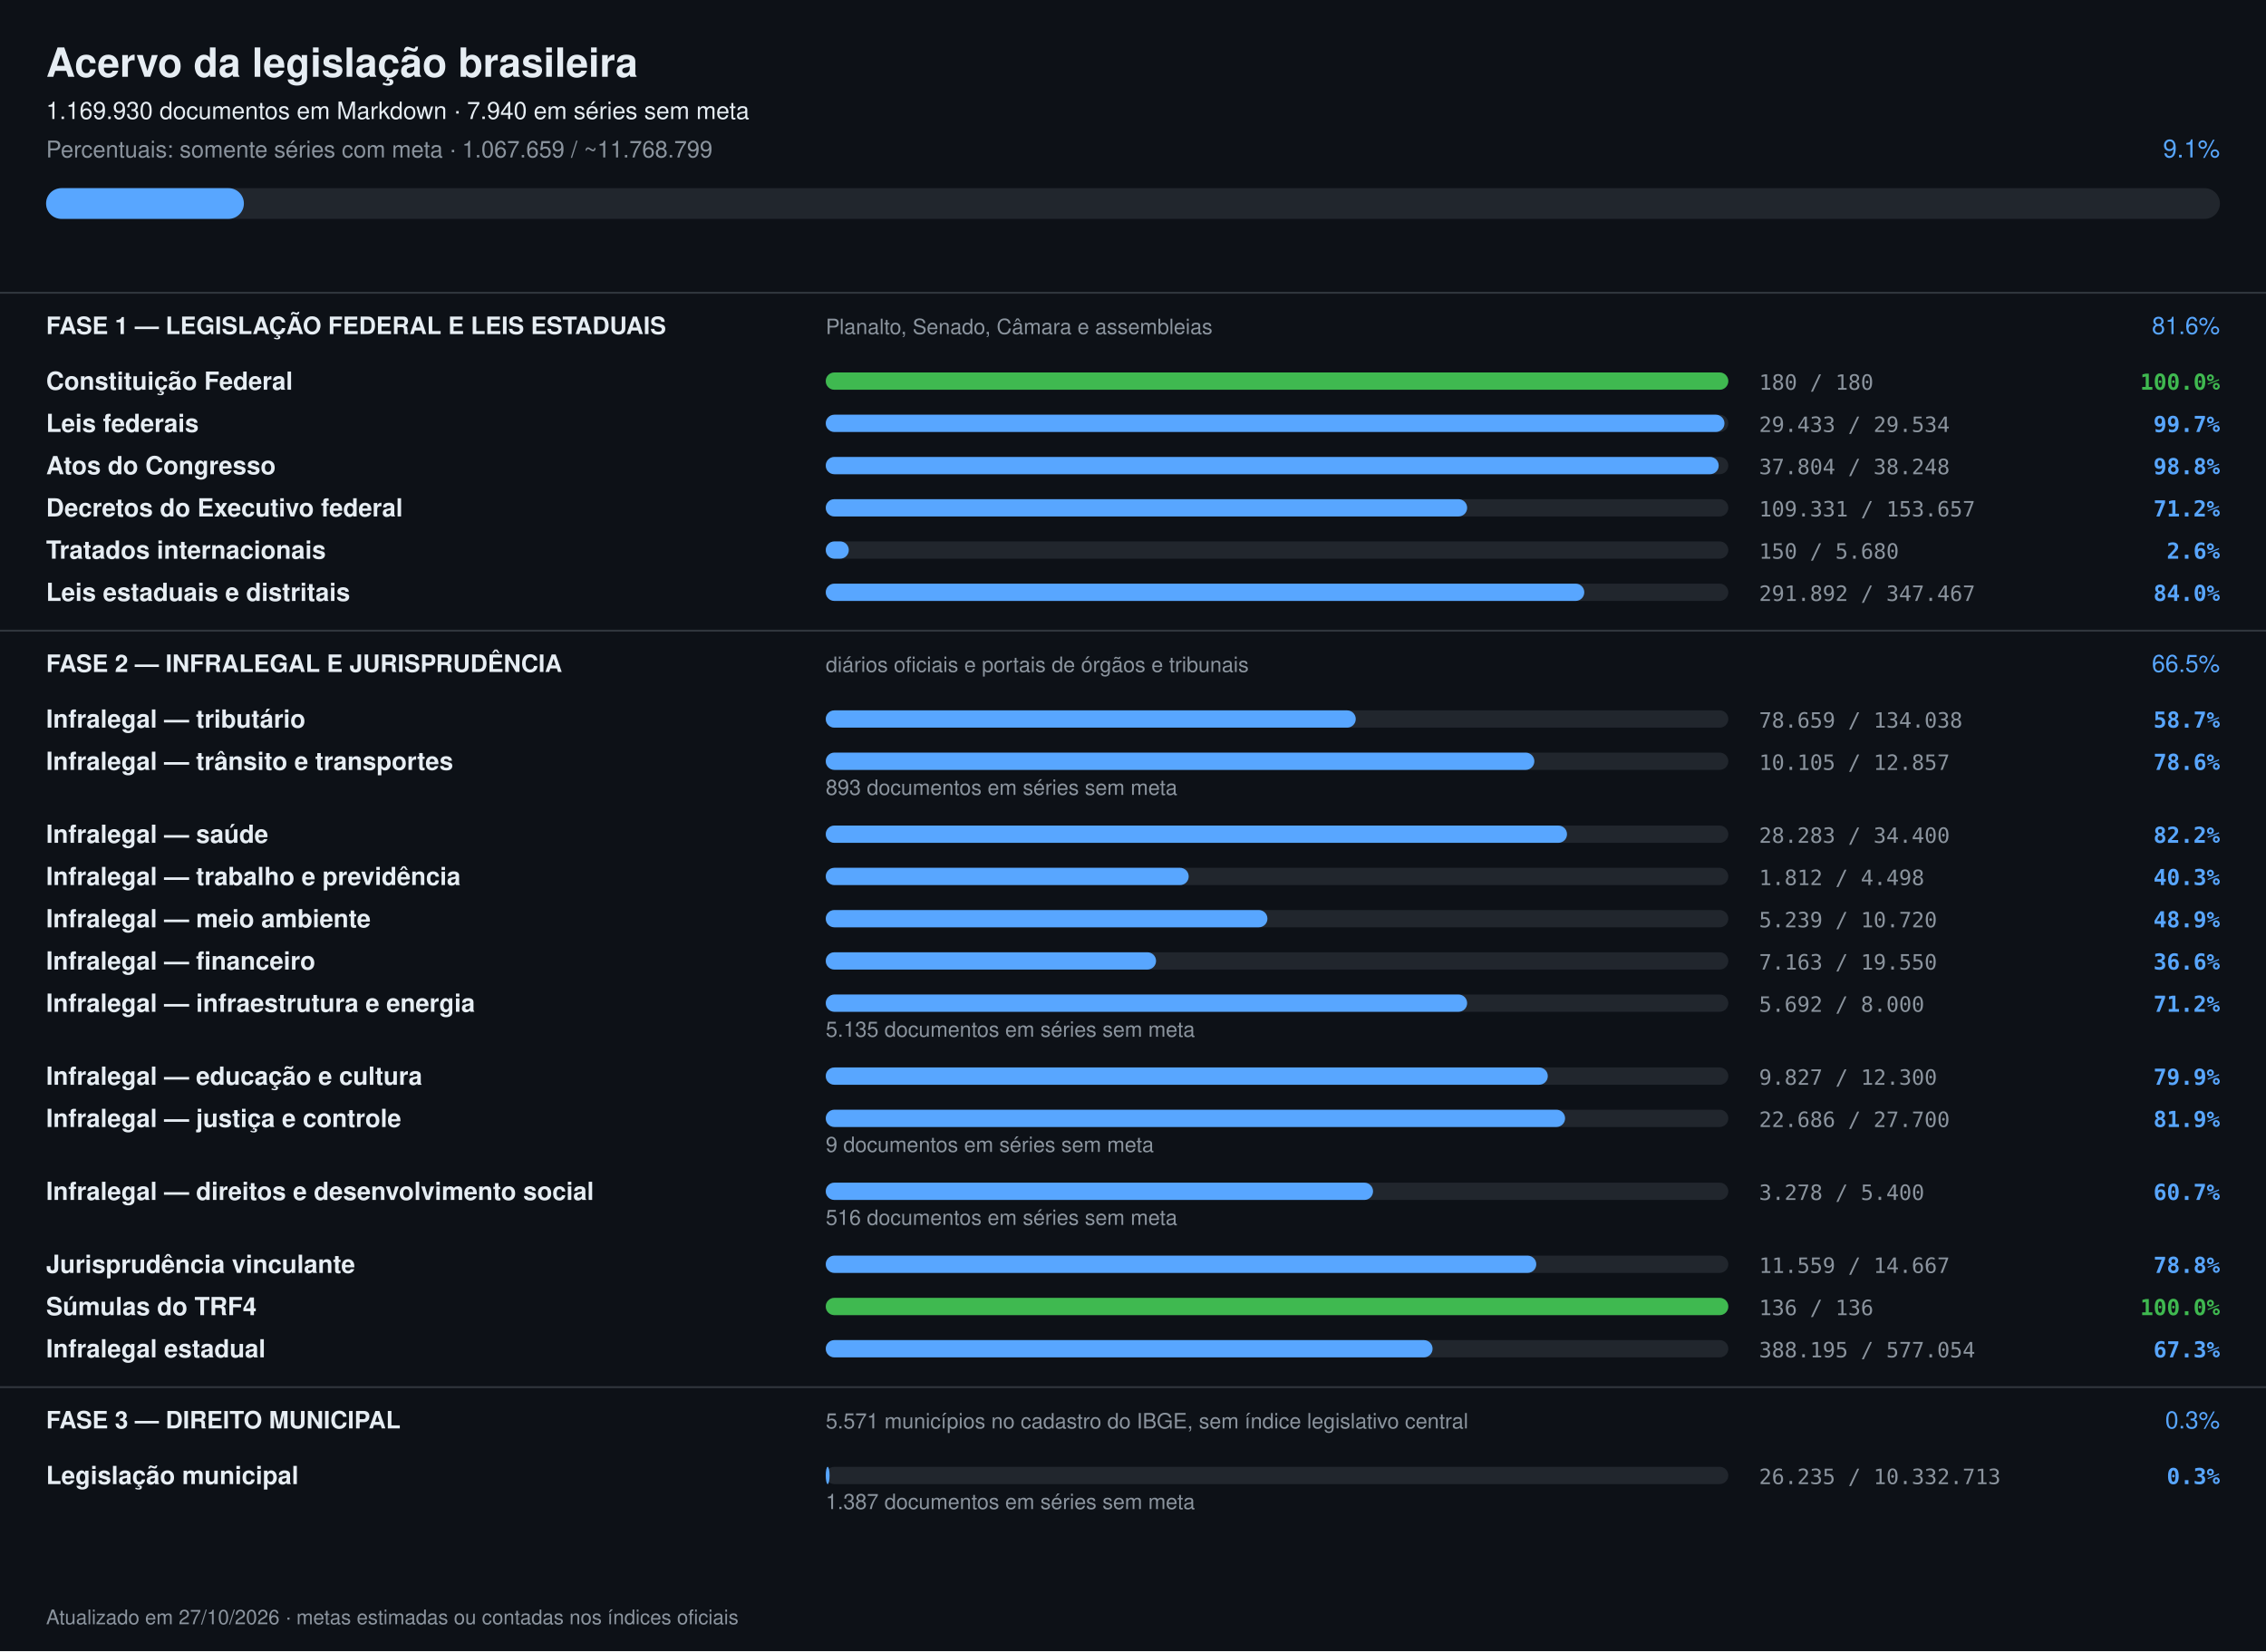
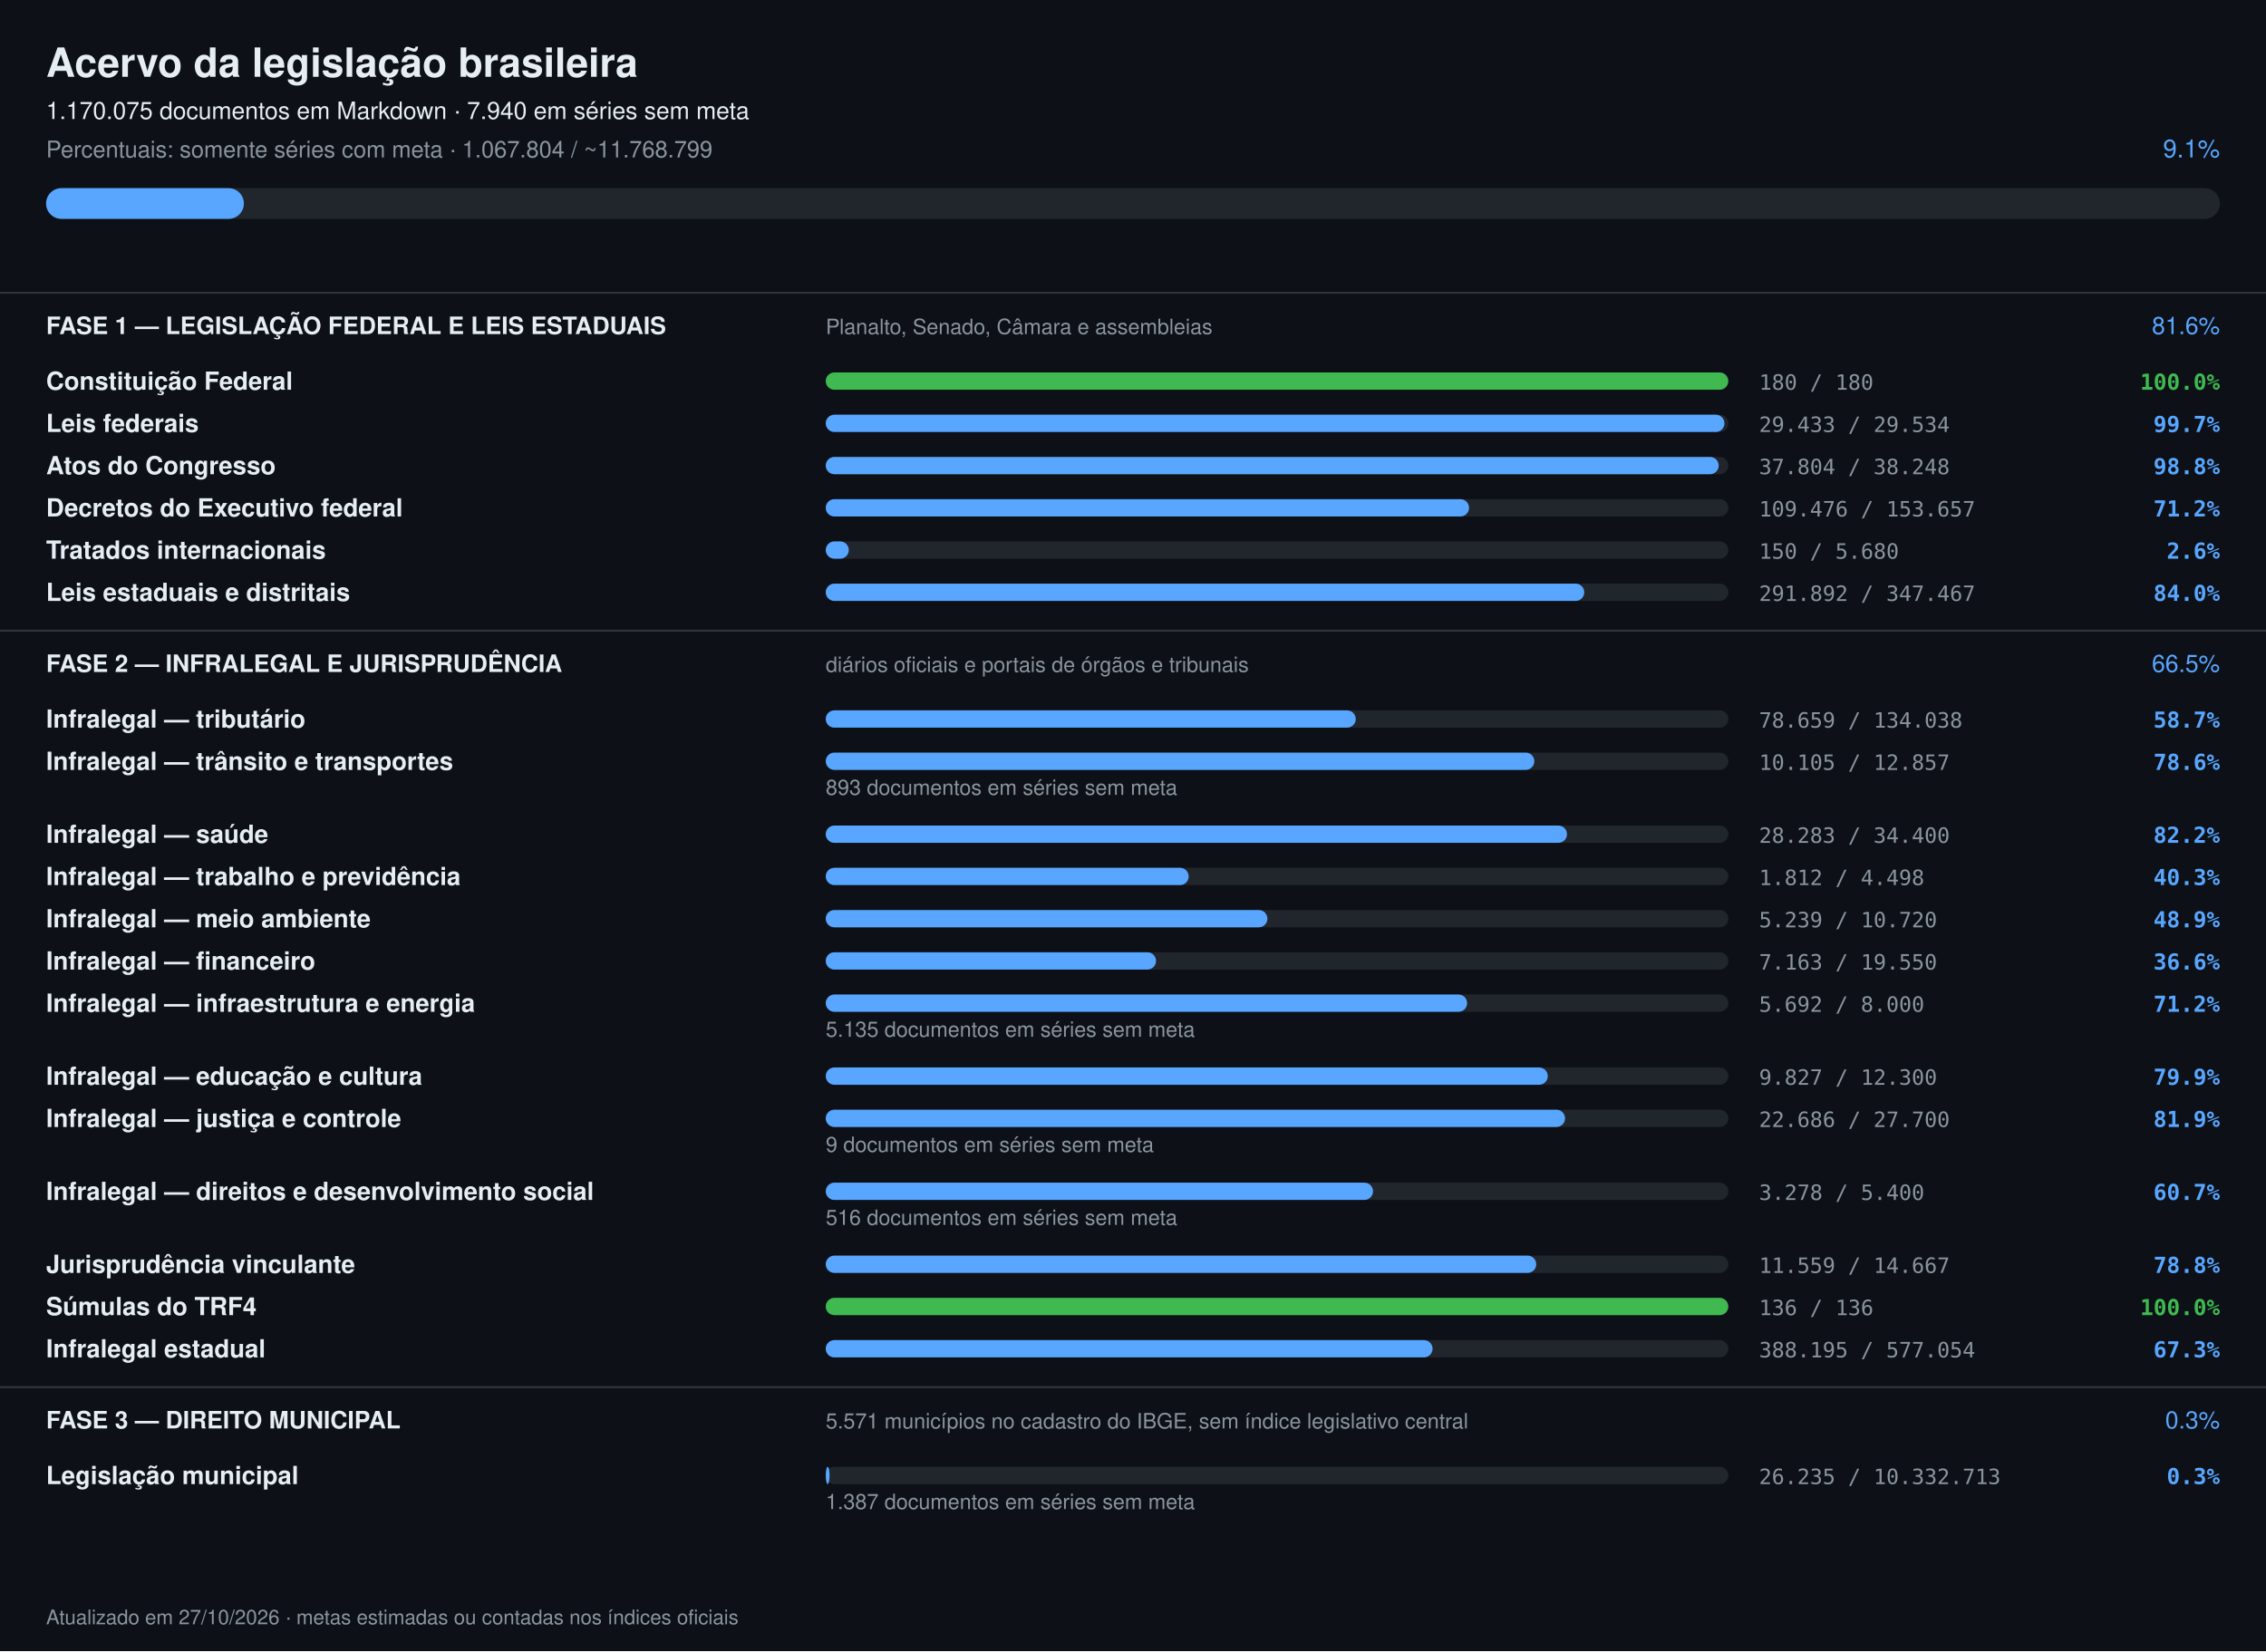
<svg xmlns="http://www.w3.org/2000/svg" width="1180" height="860" viewBox="0 0 1180 860" font-family="-apple-system,Segoe UI,Helvetica,Arial,sans-serif">
  <rect width="1180" height="860" fill="#0d1117" />
  <text x="24" y="40" font-size="21" font-weight="700" fill="#e6edf3">Acervo da legislação brasileira</text>
-   <text x="24" y="62" font-size="12.5" fill="#e6edf3">1.169.930 documentos em Markdown · 7.940 em séries sem meta</text>
-   <text x="24" y="82" font-size="12" fill="#8b949e">Percentuais: somente séries com meta · 1.067.659 / ~11.768.799</text>
+   <text x="24" y="62" font-size="12.5" fill="#e6edf3">1.170.075 documentos em Markdown · 7.940 em séries sem meta</text>
+   <text x="24" y="82" font-size="12" fill="#8b949e">Percentuais: somente séries com meta · 1.067.804 / ~11.768.799</text>
  <text x="1156" y="82" font-size="13" text-anchor="end" fill="#58a6ff">9.1%</text>
  <rect x="24" y="98" width="1132" height="16" rx="8" fill="#21262d" />
  <rect x="24" y="98" width="103" height="16" rx="8" fill="#58a6ff" />
  <rect x="0" y="152" width="1180" height="1" fill="#30363d" />
  <text x="24" y="174" font-size="12.5" font-weight="700" fill="#e6edf3">FASE 1 — LEGISLAÇÃO FEDERAL E LEIS ESTADUAIS</text>
  <text x="430" y="174" font-size="11" fill="#8b949e">Planalto, Senado, Câmara e assembleias</text>
  <text x="1156" y="174" font-size="12.5" text-anchor="end" fill="#58a6ff">81.6%</text>
  <text x="24" y="203" font-size="13" font-weight="600" fill="#e6edf3">Constituição Federal</text>
  <rect x="430" y="194" width="470" height="9" rx="4.5" fill="#21262d" />
  <rect x="430" y="194" width="470" height="9" rx="4.5" fill="#3fb950" />
  <text x="916" y="203" font-size="11" fill="#8b949e" font-family="ui-monospace,monospace">180 / 180</text>
  <text x="1156" y="203" font-size="11.5" text-anchor="end" font-weight="600" fill="#3fb950" font-family="ui-monospace,monospace">100.0%</text>
  <text x="24" y="225" font-size="13" font-weight="600" fill="#e6edf3">Leis federais</text>
  <rect x="430" y="216" width="470" height="9" rx="4.5" fill="#21262d" />
  <rect x="430" y="216" width="468" height="9" rx="4.5" fill="#58a6ff" />
  <text x="916" y="225" font-size="11" fill="#8b949e" font-family="ui-monospace,monospace">29.433 / 29.534</text>
  <text x="1156" y="225" font-size="11.5" text-anchor="end" font-weight="600" fill="#58a6ff" font-family="ui-monospace,monospace">99.7%</text>
  <text x="24" y="247" font-size="13" font-weight="600" fill="#e6edf3">Atos do Congresso</text>
  <rect x="430" y="238" width="470" height="9" rx="4.5" fill="#21262d" />
  <rect x="430" y="238" width="465" height="9" rx="4.5" fill="#58a6ff" />
  <text x="916" y="247" font-size="11" fill="#8b949e" font-family="ui-monospace,monospace">37.804 / 38.248</text>
  <text x="1156" y="247" font-size="11.5" text-anchor="end" font-weight="600" fill="#58a6ff" font-family="ui-monospace,monospace">98.8%</text>
  <text x="24" y="269" font-size="13" font-weight="600" fill="#e6edf3">Decretos do Executivo federal</text>
  <rect x="430" y="260" width="470" height="9" rx="4.5" fill="#21262d" />
-   <rect x="430" y="260" width="334" height="9" rx="4.5" fill="#58a6ff" />
-   <text x="916" y="269" font-size="11" fill="#8b949e" font-family="ui-monospace,monospace">109.331 / 153.657</text>
+   <rect x="430" y="260" width="335" height="9" rx="4.5" fill="#58a6ff" />
+   <text x="916" y="269" font-size="11" fill="#8b949e" font-family="ui-monospace,monospace">109.476 / 153.657</text>
  <text x="1156" y="269" font-size="11.5" text-anchor="end" font-weight="600" fill="#58a6ff" font-family="ui-monospace,monospace">71.2%</text>
  <text x="24" y="291" font-size="13" font-weight="600" fill="#e6edf3">Tratados internacionais</text>
  <rect x="430" y="282" width="470" height="9" rx="4.5" fill="#21262d" />
  <rect x="430" y="282" width="12" height="9" rx="4.5" fill="#58a6ff" />
  <text x="916" y="291" font-size="11" fill="#8b949e" font-family="ui-monospace,monospace">150 / 5.680</text>
  <text x="1156" y="291" font-size="11.5" text-anchor="end" font-weight="600" fill="#58a6ff" font-family="ui-monospace,monospace">2.6%</text>
  <text x="24" y="313" font-size="13" font-weight="600" fill="#e6edf3">Leis estaduais e distritais</text>
  <rect x="430" y="304" width="470" height="9" rx="4.5" fill="#21262d" />
  <rect x="430" y="304" width="395" height="9" rx="4.5" fill="#58a6ff" />
  <text x="916" y="313" font-size="11" fill="#8b949e" font-family="ui-monospace,monospace">291.892 / 347.467</text>
  <text x="1156" y="313" font-size="11.5" text-anchor="end" font-weight="600" fill="#58a6ff" font-family="ui-monospace,monospace">84.0%</text>
  <rect x="0" y="328" width="1180" height="1" fill="#30363d" />
  <text x="24" y="350" font-size="12.5" font-weight="700" fill="#e6edf3">FASE 2 — INFRALEGAL E JURISPRUDÊNCIA</text>
  <text x="430" y="350" font-size="11" fill="#8b949e">diários oficiais e portais de órgãos e tribunais</text>
  <text x="1156" y="350" font-size="12.5" text-anchor="end" fill="#58a6ff">66.5%</text>
  <text x="24" y="379" font-size="13" font-weight="600" fill="#e6edf3">Infralegal — tributário</text>
  <rect x="430" y="370" width="470" height="9" rx="4.5" fill="#21262d" />
  <rect x="430" y="370" width="276" height="9" rx="4.5" fill="#58a6ff" />
  <text x="916" y="379" font-size="11" fill="#8b949e" font-family="ui-monospace,monospace">78.659 / 134.038</text>
  <text x="1156" y="379" font-size="11.5" text-anchor="end" font-weight="600" fill="#58a6ff" font-family="ui-monospace,monospace">58.7%</text>
  <text x="24" y="401" font-size="13" font-weight="600" fill="#e6edf3">Infralegal — trânsito e transportes</text>
  <rect x="430" y="392" width="470" height="9" rx="4.5" fill="#21262d" />
  <rect x="430" y="392" width="369" height="9" rx="4.5" fill="#58a6ff" />
  <text x="916" y="401" font-size="11" fill="#8b949e" font-family="ui-monospace,monospace">10.105 / 12.857</text>
  <text x="1156" y="401" font-size="11.5" text-anchor="end" font-weight="600" fill="#58a6ff" font-family="ui-monospace,monospace">78.6%</text>
  <text x="430" y="414" font-size="11" fill="#8b949e">893 documentos em séries sem meta</text>
  <text x="24" y="439" font-size="13" font-weight="600" fill="#e6edf3">Infralegal — saúde</text>
  <rect x="430" y="430" width="470" height="9" rx="4.5" fill="#21262d" />
  <rect x="430" y="430" width="386" height="9" rx="4.5" fill="#58a6ff" />
  <text x="916" y="439" font-size="11" fill="#8b949e" font-family="ui-monospace,monospace">28.283 / 34.400</text>
  <text x="1156" y="439" font-size="11.5" text-anchor="end" font-weight="600" fill="#58a6ff" font-family="ui-monospace,monospace">82.2%</text>
  <text x="24" y="461" font-size="13" font-weight="600" fill="#e6edf3">Infralegal — trabalho e previdência</text>
  <rect x="430" y="452" width="470" height="9" rx="4.5" fill="#21262d" />
  <rect x="430" y="452" width="189" height="9" rx="4.5" fill="#58a6ff" />
  <text x="916" y="461" font-size="11" fill="#8b949e" font-family="ui-monospace,monospace">1.812 / 4.498</text>
  <text x="1156" y="461" font-size="11.5" text-anchor="end" font-weight="600" fill="#58a6ff" font-family="ui-monospace,monospace">40.3%</text>
  <text x="24" y="483" font-size="13" font-weight="600" fill="#e6edf3">Infralegal — meio ambiente</text>
  <rect x="430" y="474" width="470" height="9" rx="4.5" fill="#21262d" />
  <rect x="430" y="474" width="230" height="9" rx="4.5" fill="#58a6ff" />
  <text x="916" y="483" font-size="11" fill="#8b949e" font-family="ui-monospace,monospace">5.239 / 10.720</text>
  <text x="1156" y="483" font-size="11.5" text-anchor="end" font-weight="600" fill="#58a6ff" font-family="ui-monospace,monospace">48.9%</text>
  <text x="24" y="505" font-size="13" font-weight="600" fill="#e6edf3">Infralegal — financeiro</text>
  <rect x="430" y="496" width="470" height="9" rx="4.5" fill="#21262d" />
  <rect x="430" y="496" width="172" height="9" rx="4.5" fill="#58a6ff" />
  <text x="916" y="505" font-size="11" fill="#8b949e" font-family="ui-monospace,monospace">7.163 / 19.550</text>
  <text x="1156" y="505" font-size="11.5" text-anchor="end" font-weight="600" fill="#58a6ff" font-family="ui-monospace,monospace">36.6%</text>
  <text x="24" y="527" font-size="13" font-weight="600" fill="#e6edf3">Infralegal — infraestrutura e energia</text>
  <rect x="430" y="518" width="470" height="9" rx="4.5" fill="#21262d" />
  <rect x="430" y="518" width="334" height="9" rx="4.5" fill="#58a6ff" />
  <text x="916" y="527" font-size="11" fill="#8b949e" font-family="ui-monospace,monospace">5.692 / 8.000</text>
  <text x="1156" y="527" font-size="11.5" text-anchor="end" font-weight="600" fill="#58a6ff" font-family="ui-monospace,monospace">71.2%</text>
  <text x="430" y="540" font-size="11" fill="#8b949e">5.135 documentos em séries sem meta</text>
  <text x="24" y="565" font-size="13" font-weight="600" fill="#e6edf3">Infralegal — educação e cultura</text>
  <rect x="430" y="556" width="470" height="9" rx="4.5" fill="#21262d" />
  <rect x="430" y="556" width="376" height="9" rx="4.5" fill="#58a6ff" />
  <text x="916" y="565" font-size="11" fill="#8b949e" font-family="ui-monospace,monospace">9.827 / 12.300</text>
  <text x="1156" y="565" font-size="11.5" text-anchor="end" font-weight="600" fill="#58a6ff" font-family="ui-monospace,monospace">79.9%</text>
  <text x="24" y="587" font-size="13" font-weight="600" fill="#e6edf3">Infralegal — justiça e controle</text>
  <rect x="430" y="578" width="470" height="9" rx="4.5" fill="#21262d" />
  <rect x="430" y="578" width="385" height="9" rx="4.5" fill="#58a6ff" />
  <text x="916" y="587" font-size="11" fill="#8b949e" font-family="ui-monospace,monospace">22.686 / 27.700</text>
  <text x="1156" y="587" font-size="11.5" text-anchor="end" font-weight="600" fill="#58a6ff" font-family="ui-monospace,monospace">81.9%</text>
  <text x="430" y="600" font-size="11" fill="#8b949e">9 documentos em séries sem meta</text>
  <text x="24" y="625" font-size="13" font-weight="600" fill="#e6edf3">Infralegal — direitos e desenvolvimento social</text>
  <rect x="430" y="616" width="470" height="9" rx="4.5" fill="#21262d" />
  <rect x="430" y="616" width="285" height="9" rx="4.5" fill="#58a6ff" />
  <text x="916" y="625" font-size="11" fill="#8b949e" font-family="ui-monospace,monospace">3.278 / 5.400</text>
  <text x="1156" y="625" font-size="11.5" text-anchor="end" font-weight="600" fill="#58a6ff" font-family="ui-monospace,monospace">60.7%</text>
  <text x="430" y="638" font-size="11" fill="#8b949e">516 documentos em séries sem meta</text>
  <text x="24" y="663" font-size="13" font-weight="600" fill="#e6edf3">Jurisprudência vinculante</text>
  <rect x="430" y="654" width="470" height="9" rx="4.5" fill="#21262d" />
  <rect x="430" y="654" width="370" height="9" rx="4.5" fill="#58a6ff" />
  <text x="916" y="663" font-size="11" fill="#8b949e" font-family="ui-monospace,monospace">11.559 / 14.667</text>
  <text x="1156" y="663" font-size="11.5" text-anchor="end" font-weight="600" fill="#58a6ff" font-family="ui-monospace,monospace">78.8%</text>
  <text x="24" y="685" font-size="13" font-weight="600" fill="#e6edf3">Súmulas do TRF4</text>
  <rect x="430" y="676" width="470" height="9" rx="4.5" fill="#21262d" />
  <rect x="430" y="676" width="470" height="9" rx="4.5" fill="#3fb950" />
  <text x="916" y="685" font-size="11" fill="#8b949e" font-family="ui-monospace,monospace">136 / 136</text>
  <text x="1156" y="685" font-size="11.5" text-anchor="end" font-weight="600" fill="#3fb950" font-family="ui-monospace,monospace">100.0%</text>
  <text x="24" y="707" font-size="13" font-weight="600" fill="#e6edf3">Infralegal estadual</text>
  <rect x="430" y="698" width="470" height="9" rx="4.5" fill="#21262d" />
  <rect x="430" y="698" width="316" height="9" rx="4.5" fill="#58a6ff" />
  <text x="916" y="707" font-size="11" fill="#8b949e" font-family="ui-monospace,monospace">388.195 / 577.054</text>
  <text x="1156" y="707" font-size="11.5" text-anchor="end" font-weight="600" fill="#58a6ff" font-family="ui-monospace,monospace">67.3%</text>
  <rect x="0" y="722" width="1180" height="1" fill="#30363d" />
  <text x="24" y="744" font-size="12.5" font-weight="700" fill="#e6edf3">FASE 3 — DIREITO MUNICIPAL</text>
  <text x="430" y="744" font-size="11" fill="#8b949e">5.571 municípios no cadastro do IBGE, sem índice legislativo central</text>
  <text x="1156" y="744" font-size="12.5" text-anchor="end" fill="#58a6ff">0.3%</text>
  <text x="24" y="773" font-size="13" font-weight="600" fill="#e6edf3">Legislação municipal</text>
  <rect x="430" y="764" width="470" height="9" rx="4.5" fill="#21262d" />
  <rect x="430" y="764" width="2" height="9" rx="4.5" fill="#58a6ff" />
  <text x="916" y="773" font-size="11" fill="#8b949e" font-family="ui-monospace,monospace">26.235 / 10.332.713</text>
  <text x="1156" y="773" font-size="11.5" text-anchor="end" font-weight="600" fill="#58a6ff" font-family="ui-monospace,monospace">0.3%</text>
  <text x="430" y="786" font-size="11" fill="#8b949e">1.387 documentos em séries sem meta</text>
  <text x="24" y="846" font-size="10.5" fill="#8b949e">Atualizado em 27/10/2026 · metas estimadas ou contadas nos índices oficiais</text>
</svg>
